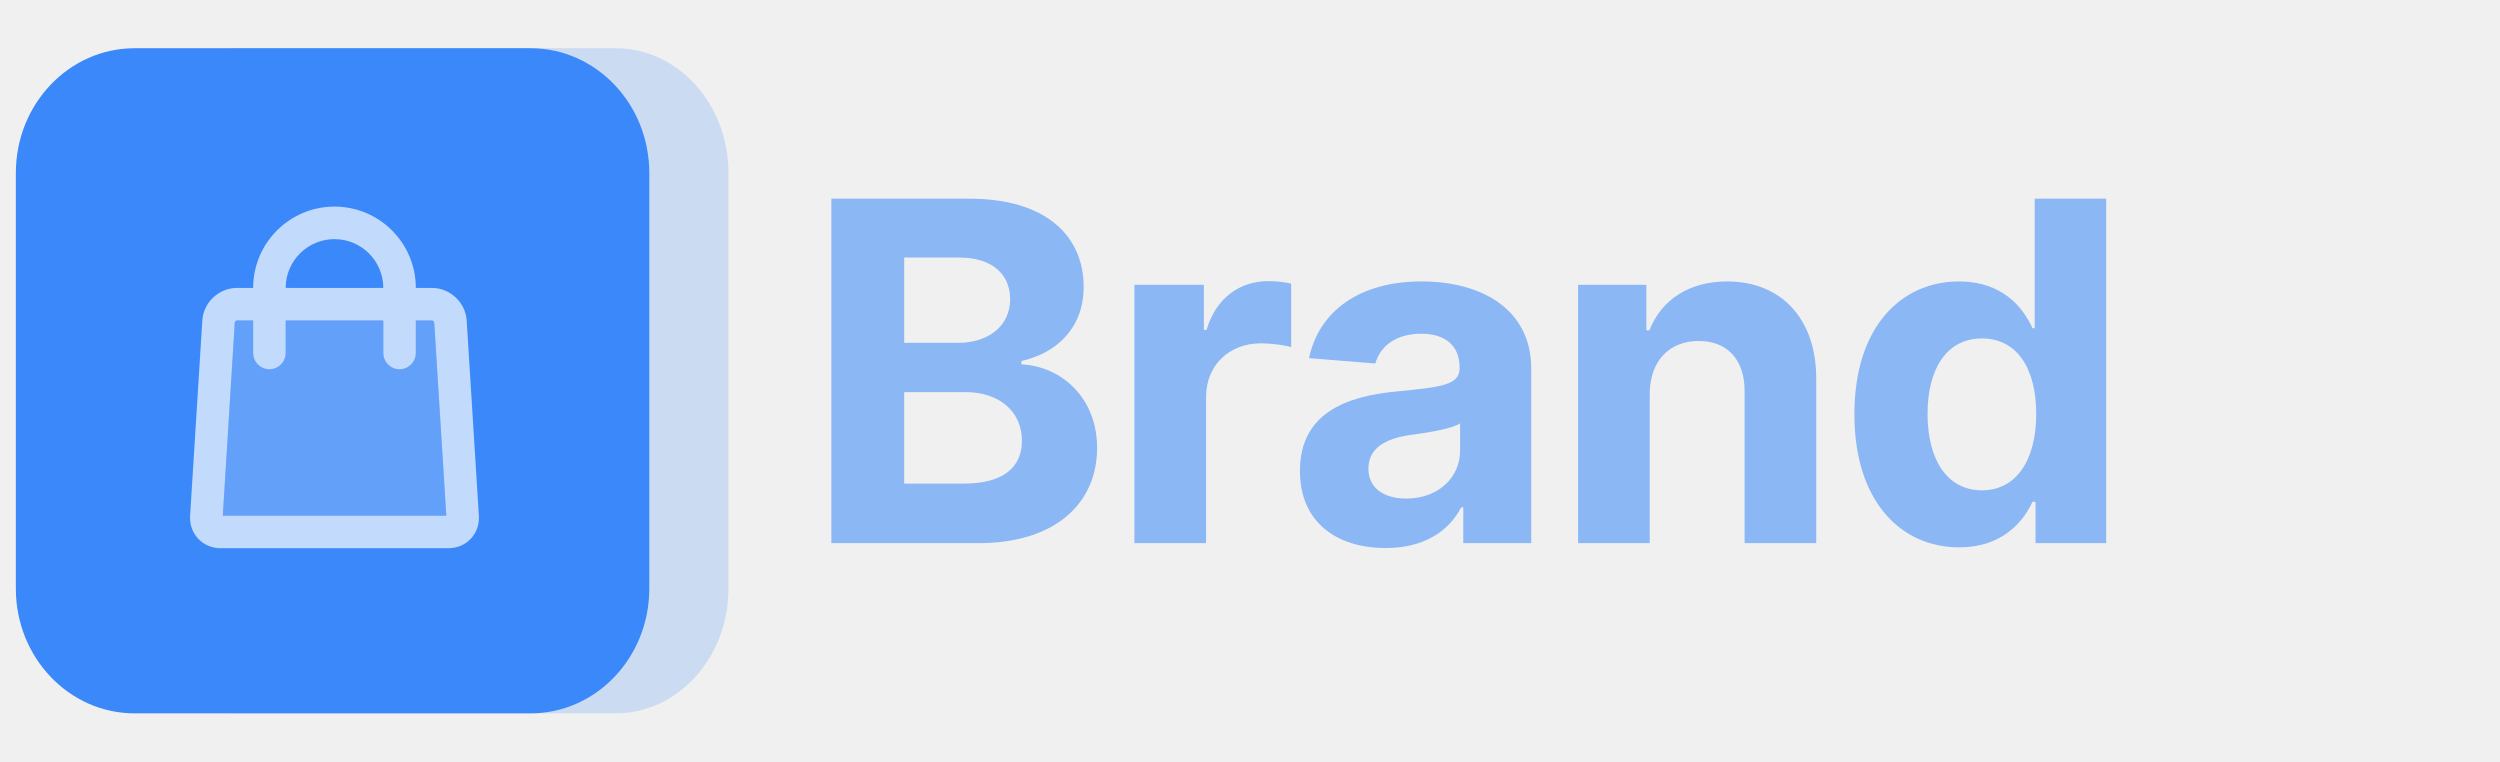
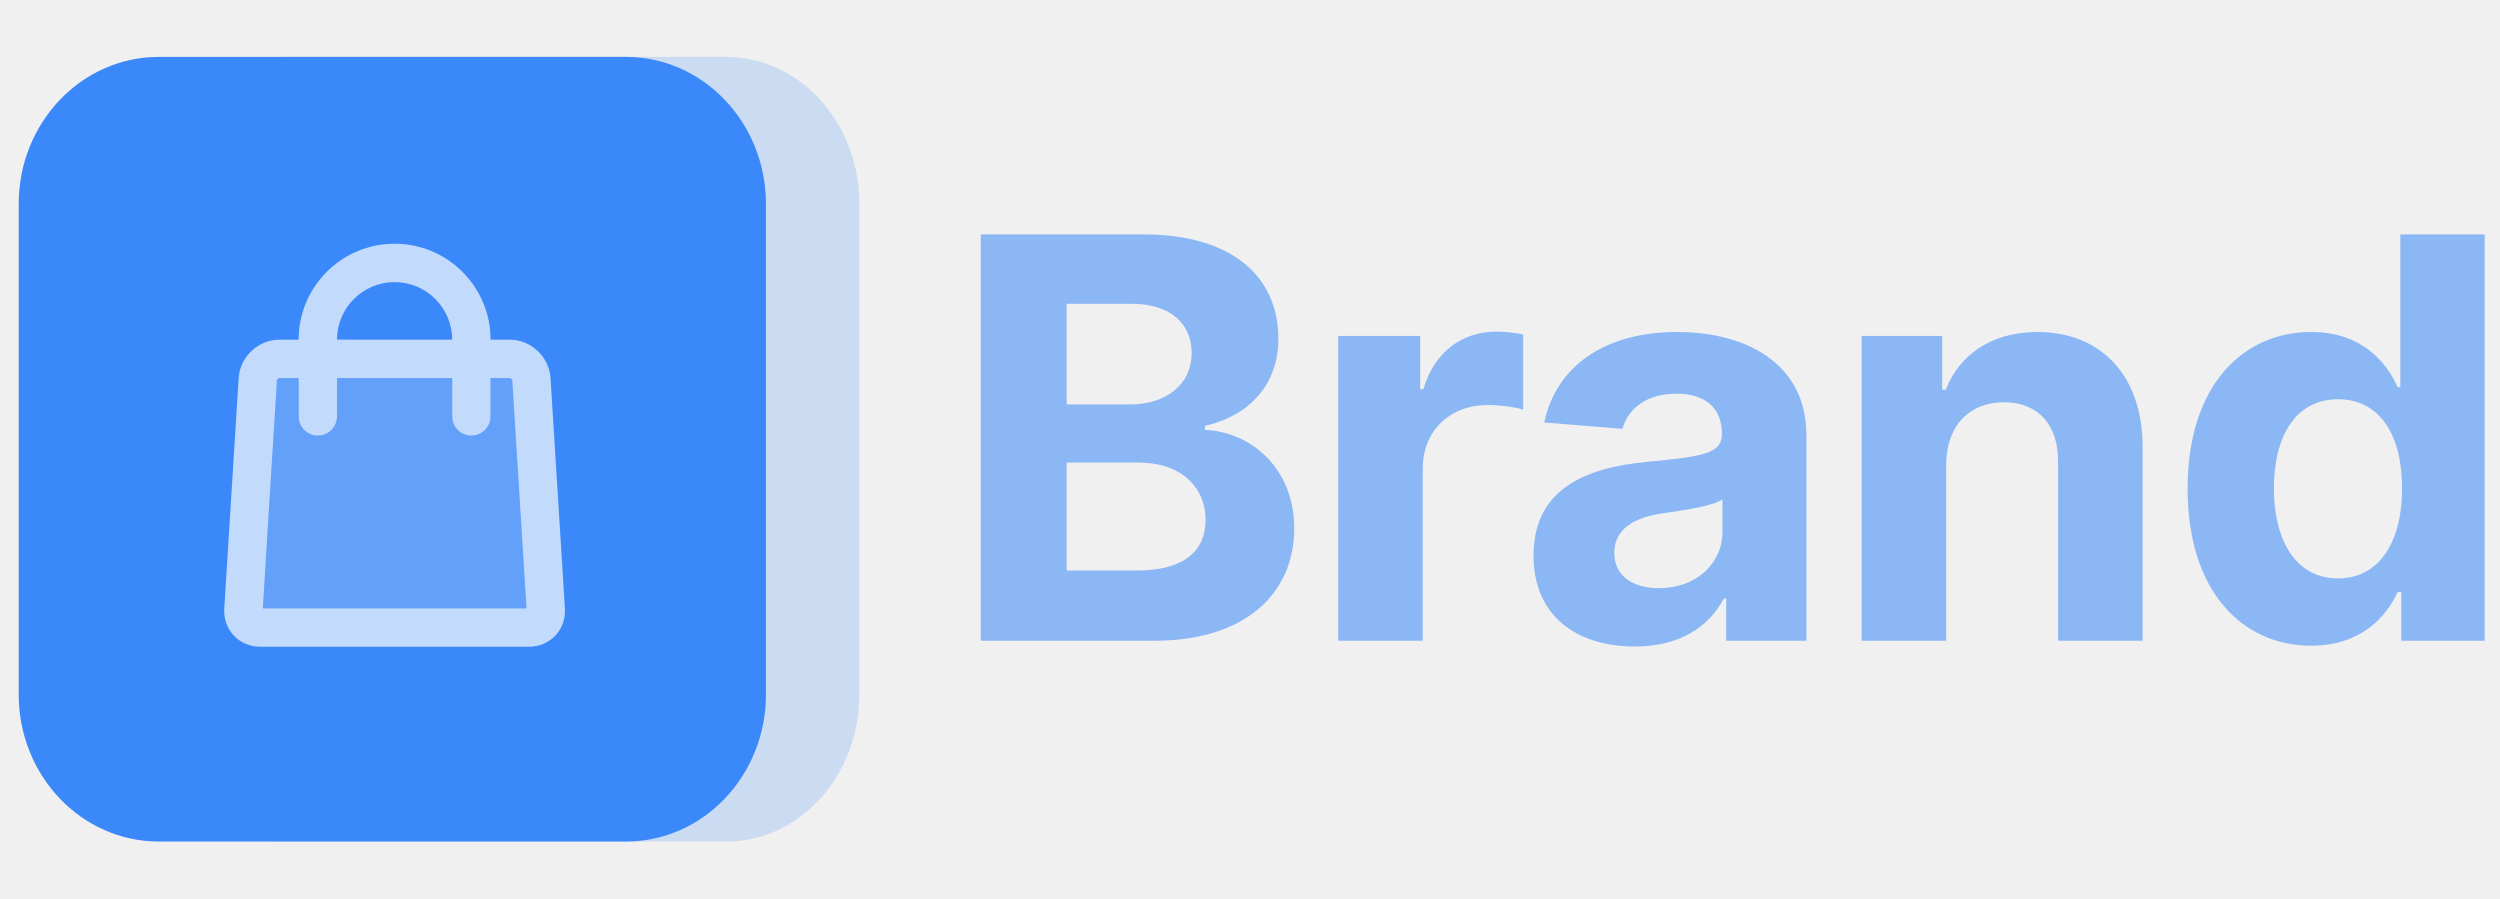
- <svg xmlns="http://www.w3.org/2000/svg" width="151" height="46" viewBox="0 0 151 46" fill="none">
+ <svg xmlns="http://www.w3.org/2000/svg" width="128" height="46" viewBox="0 0 128 46" fill="none">
  <path d="M50.214 32.806H59.103C63.776 32.806 66.265 30.368 66.265 27.056C66.265 23.978 64.061 22.119 61.694 22.007V21.804C63.858 21.316 65.453 19.782 65.453 17.334C65.453 14.215 63.136 12 58.544 12H50.214V32.806ZM54.613 29.21V23.683H58.3C60.413 23.683 61.724 24.902 61.724 26.619C61.724 28.184 60.657 29.21 58.199 29.21H54.613ZM54.613 20.706V15.556H57.955C59.906 15.556 61.013 16.561 61.013 18.065C61.013 19.711 59.672 20.706 57.874 20.706H54.613Z" fill="#8CB7F5" />
  <path d="M68.518 32.806H72.846V23.978C72.846 22.058 74.248 20.737 76.158 20.737C76.757 20.737 77.58 20.838 77.987 20.971V17.13C77.6 17.039 77.062 16.978 76.625 16.978C74.878 16.978 73.445 17.994 72.876 19.924H72.714V17.201H68.518V32.806Z" fill="#8CB7F5" />
  <path d="M83.699 33.101C86.005 33.101 87.498 32.095 88.26 30.642H88.382V32.806H92.487V22.281C92.487 18.563 89.337 16.998 85.863 16.998C82.124 16.998 79.665 18.786 79.066 21.631L83.069 21.956C83.364 20.92 84.288 20.158 85.842 20.158C87.316 20.158 88.159 20.899 88.159 22.18V22.241C88.159 23.246 87.092 23.378 84.379 23.642C81.291 23.927 78.517 24.963 78.517 28.448C78.517 31.536 80.722 33.101 83.699 33.101ZM84.938 30.114C83.607 30.114 82.652 29.494 82.652 28.306C82.652 27.087 83.658 26.487 85.182 26.274C86.127 26.142 87.671 25.918 88.189 25.573V27.229C88.189 28.864 86.838 30.114 84.938 30.114Z" fill="#8CB7F5" />
  <path d="M99.644 23.785C99.654 21.773 100.853 20.595 102.6 20.595C104.337 20.595 105.384 21.733 105.374 23.642V32.806H109.701V22.87C109.701 19.233 107.568 16.998 104.317 16.998C102.001 16.998 100.324 18.136 99.624 19.955H99.441V17.201H95.316V32.806H99.644V23.785Z" fill="#8CB7F5" />
  <path d="M118.334 33.06C120.854 33.06 122.164 31.607 122.764 30.307H122.947V32.806H127.214V12H122.896V19.823H122.764C122.185 18.553 120.935 16.998 118.324 16.998C114.901 16.998 112.005 19.66 112.005 25.024C112.005 30.246 114.779 33.06 118.334 33.06ZM119.706 29.616C117.583 29.616 116.424 27.727 116.424 25.004C116.424 22.302 117.562 20.442 119.706 20.442C121.809 20.442 122.987 22.22 122.987 25.004C122.987 27.788 121.789 29.616 119.706 29.616Z" fill="#8CB7F5" />
  <g opacity="0.8">
    <path fill-rule="evenodd" clip-rule="evenodd" d="M14.467 2.913H37.185C40.949 2.913 44 6.286 44 10.446V35.554C44 39.715 40.949 43.087 37.185 43.087H14.467C10.703 43.087 7.652 39.715 7.652 35.554L7.652 10.446C7.652 6.286 10.703 2.913 14.467 2.913Z" fill="#0D6EFD" fill-opacity="0.2" />
    <path fill-rule="evenodd" clip-rule="evenodd" d="M8.13 2.913H32.044C36.005 2.913 39.217 6.286 39.217 10.446V35.554C39.217 39.715 36.005 43.087 32.044 43.087H8.13C4.168 43.087 0.957 39.715 0.957 35.554L0.957 10.446C0.957 6.286 4.168 2.913 8.13 2.913Z" fill="#0D6EFD" />
    <g opacity="0.7">
-       <path opacity="0.3" fill-rule="evenodd" clip-rule="evenodd" d="M15.29 19.356H14.31C14.259 19.356 14.184 19.427 14.181 19.473L13.459 31.148L26.955 31.145L26.225 19.473C26.223 19.428 26.146 19.356 26.097 19.356H25.116V21.321C25.116 21.864 24.677 22.304 24.134 22.304C23.591 22.304 23.151 21.864 23.151 21.321V19.356H17.255V21.321C17.255 21.864 16.816 22.304 16.273 22.304C15.73 22.304 15.29 21.864 15.29 21.321V19.356Z" fill="white" />
+       <path opacity="0.3" fill-rule="evenodd" clip-rule="evenodd" d="M15.29 19.356H14.31C14.259 19.356 14.184 19.427 14.181 19.473L13.459 31.148L26.955 31.145L26.225 19.473C26.223 19.428 26.146 19.356 26.097 19.356H25.116V21.322C25.116 21.864 24.677 22.304 24.134 22.304C23.591 22.304 23.151 21.864 23.151 21.322V19.356H17.255V21.322C17.255 21.864 16.816 22.304 16.273 22.304C15.73 22.304 15.29 21.864 15.29 21.322V19.356Z" fill="white" />
      <path fill-rule="evenodd" clip-rule="evenodd" d="M20.203 12.478C22.915 12.478 25.116 14.68 25.116 17.389L26.097 17.391C27.183 17.391 28.119 18.27 28.187 19.351L28.924 31.154C28.992 32.236 28.17 33.113 27.087 33.113H13.32C12.237 33.113 11.415 32.234 11.482 31.154L12.22 19.351C12.287 18.269 13.221 17.391 14.31 17.391H15.29C15.29 14.678 17.493 12.478 20.203 12.478ZM23.151 17.392C23.151 15.765 21.83 14.444 20.203 14.444C18.578 14.444 17.255 15.764 17.255 17.389L23.151 17.392ZM15.29 19.357H14.31C14.259 19.357 14.184 19.427 14.181 19.473L13.459 31.148L26.955 31.145L26.225 19.473C26.223 19.429 26.146 19.357 26.097 19.357H25.116V21.322C25.116 21.864 24.677 22.304 24.134 22.304C23.591 22.304 23.151 21.864 23.151 21.322V19.357H17.255V21.322C17.255 21.864 16.816 22.304 16.273 22.304C15.73 22.304 15.29 21.864 15.29 21.322V19.357Z" fill="white" />
    </g>
  </g>
</svg>
